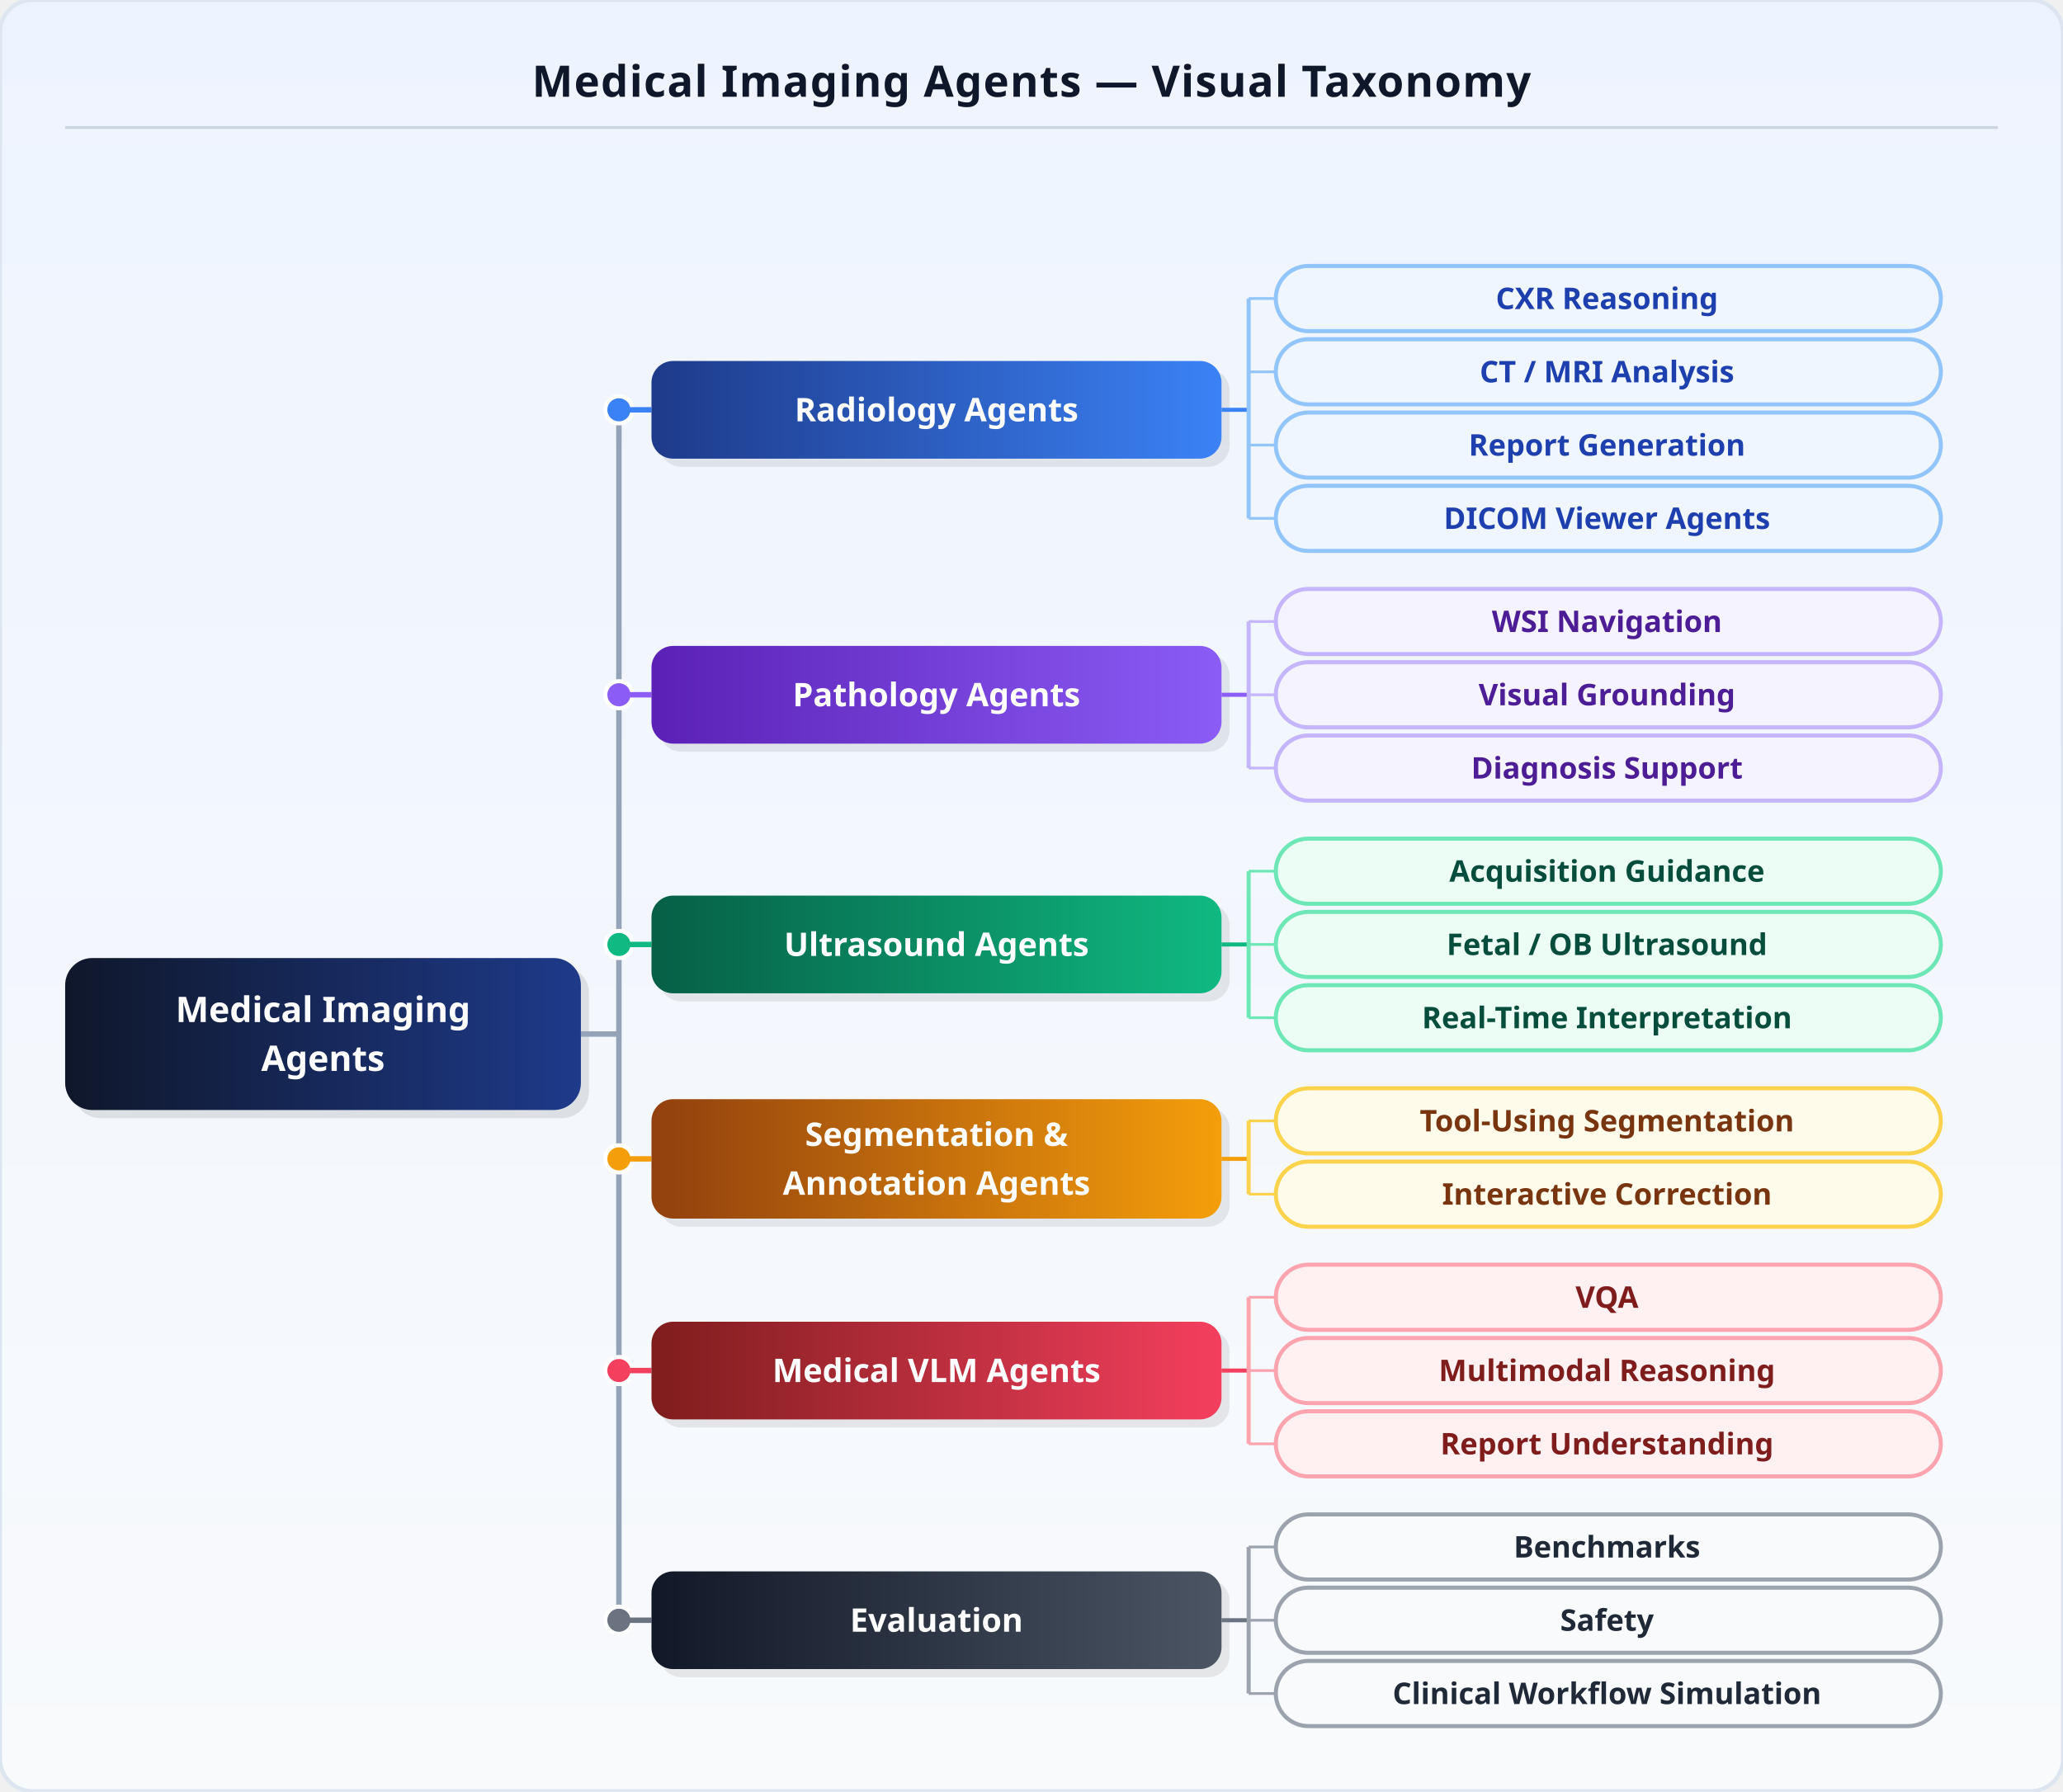
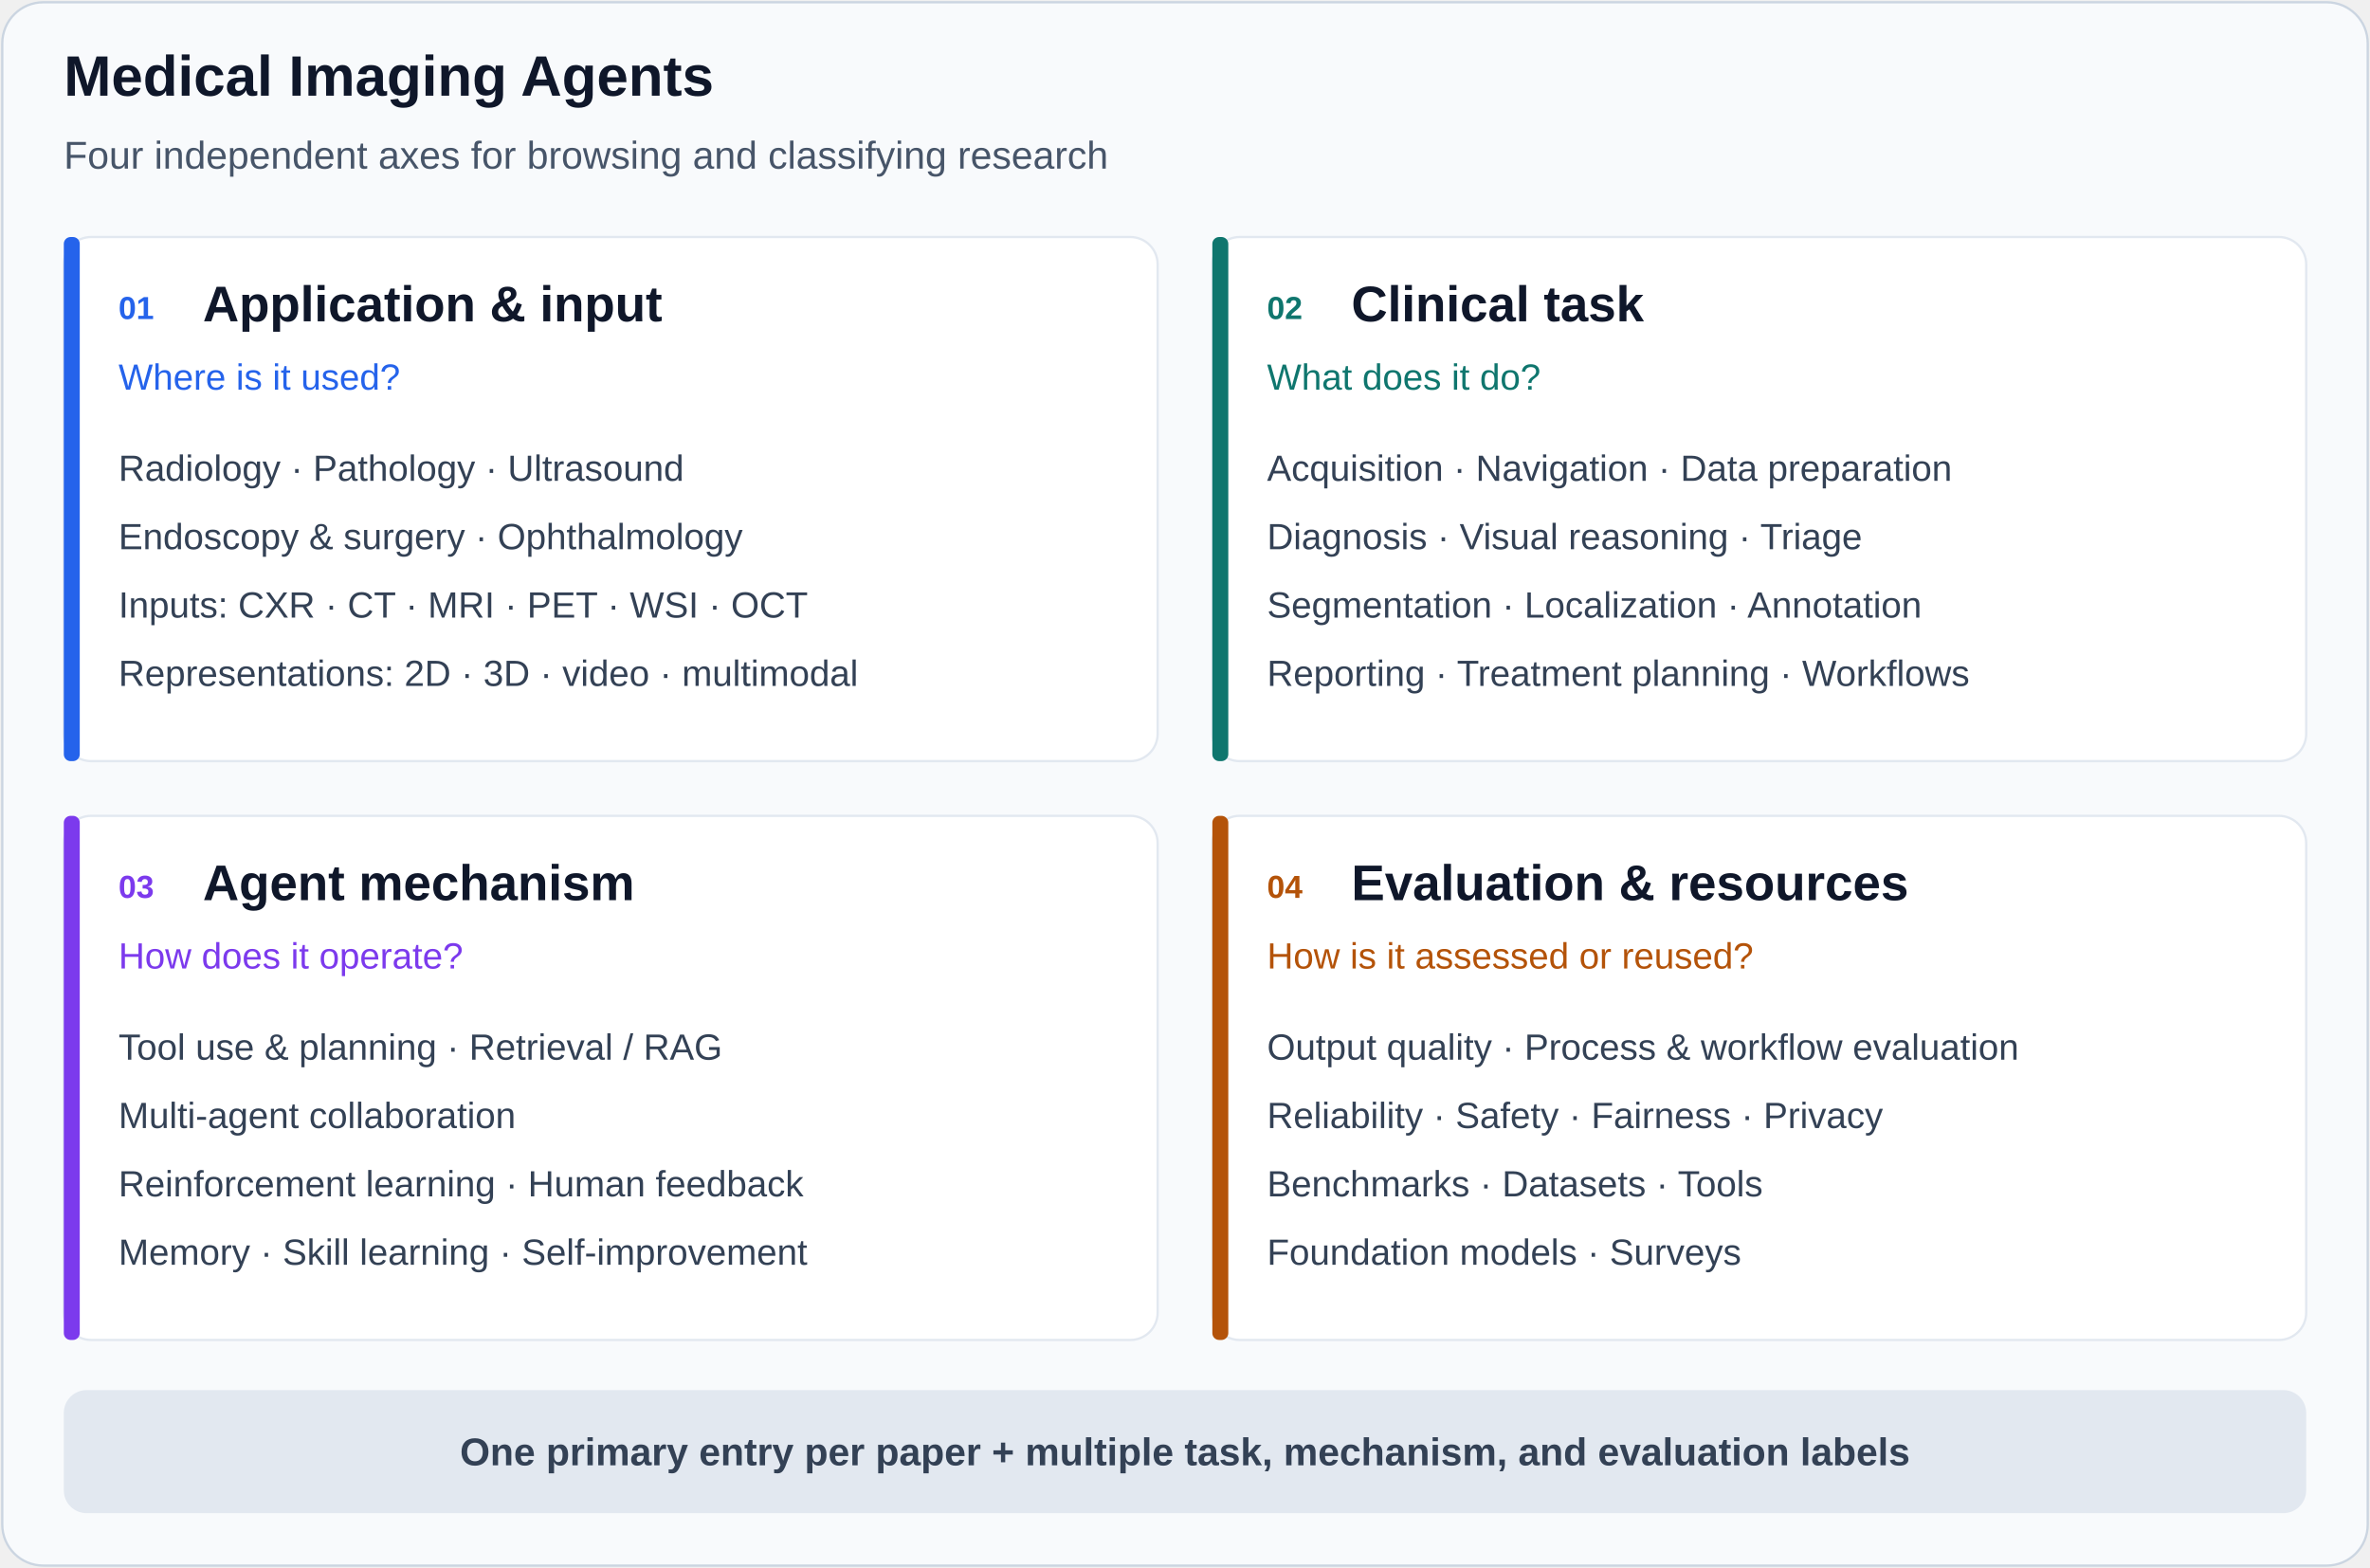
- <svg xmlns="http://www.w3.org/2000/svg" viewBox="0 0 760 660" width="760" height="660">
-   <defs>
-     <linearGradient id="bg-g" x1="0" y1="0" x2="0" y2="1">
-       <stop offset="0%" stop-color="#eef4ff" />
-       <stop offset="100%" stop-color="#f8fafc" />
-     </linearGradient>
-     <linearGradient id="root-g" x1="0" y1="0" x2="1" y2="0">
-       <stop offset="0%" stop-color="#0f172a" />
-       <stop offset="100%" stop-color="#1e3a8a" />
-     </linearGradient>
-     <linearGradient id="rad-g" x1="0" y1="0" x2="1" y2="0">
-       <stop offset="0%" stop-color="#1e3a8a" />
-       <stop offset="100%" stop-color="#3b82f6" />
-     </linearGradient>
-     <linearGradient id="path-g" x1="0" y1="0" x2="1" y2="0">
-       <stop offset="0%" stop-color="#5b21b6" />
-       <stop offset="100%" stop-color="#8b5cf6" />
-     </linearGradient>
-     <linearGradient id="us-g" x1="0" y1="0" x2="1" y2="0">
-       <stop offset="0%" stop-color="#065f46" />
-       <stop offset="100%" stop-color="#10b981" />
-     </linearGradient>
-     <linearGradient id="seg-g" x1="0" y1="0" x2="1" y2="0">
-       <stop offset="0%" stop-color="#92400e" />
-       <stop offset="100%" stop-color="#f59e0b" />
-     </linearGradient>
-     <linearGradient id="vlm-g" x1="0" y1="0" x2="1" y2="0">
-       <stop offset="0%" stop-color="#7f1d1d" />
-       <stop offset="100%" stop-color="#f43f5e" />
-     </linearGradient>
-     <linearGradient id="eval-g" x1="0" y1="0" x2="1" y2="0">
-       <stop offset="0%" stop-color="#111827" />
-       <stop offset="100%" stop-color="#4b5563" />
-     </linearGradient>
-   </defs>
-   <rect width="760" height="660" fill="url(#bg-g)" rx="12" stroke="#dde6f0" stroke-width="1.5" />
-   <text x="380" y="30" text-anchor="middle" dominant-baseline="middle" font-family="sans-serif" font-size="16" font-weight="700" fill="#0f172a" letter-spacing="0.4">Medical Imaging Agents — Visual Taxonomy</text>
-   <line x1="24" y1="47" x2="736" y2="47" stroke="#cbd5e1" stroke-width="1" />
-   <rect x="27" y="356" width="190" height="56" rx="10" fill="#000" opacity="0.10" />
-   <rect x="24" y="353" width="190" height="56" rx="10" fill="url(#root-g)" />
-   <text x="119" y="372" text-anchor="middle" dominant-baseline="middle" font-family="sans-serif" font-size="13" font-weight="700" fill="#ffffff">Medical Imaging</text>
-   <text x="119" y="390" text-anchor="middle" dominant-baseline="middle" font-family="sans-serif" font-size="13" font-weight="700" fill="#ffffff">Agents</text>
-   <line x1="214" y1="381" x2="228" y2="381" stroke="#94a3b8" stroke-width="2" />
-   <line x1="228" y1="151" x2="228" y2="597" stroke="#94a3b8" stroke-width="2" />
-   <circle cx="228" cy="151" r="5" fill="#3b82f6" stroke="#ffffff" stroke-width="1.5" />
-   <circle cx="228" cy="256" r="5" fill="#8b5cf6" stroke="#ffffff" stroke-width="1.5" />
-   <circle cx="228" cy="348" r="5" fill="#10b981" stroke="#ffffff" stroke-width="1.5" />
-   <circle cx="228" cy="427" r="5" fill="#f59e0b" stroke="#ffffff" stroke-width="1.5" />
-   <circle cx="228" cy="505" r="5" fill="#f43f5e" stroke="#ffffff" stroke-width="1.5" />
-   <circle cx="228" cy="597" r="5" fill="#6b7280" stroke="#ffffff" stroke-width="1.5" />
-   <line x1="228" y1="151" x2="240" y2="151" stroke="#3b82f6" stroke-width="2" />
-   <rect x="243" y="136" width="210" height="36" rx="8" fill="#000" opacity="0.08" />
-   <rect x="240" y="133" width="210" height="36" rx="8" fill="url(#rad-g)" />
-   <text x="345" y="151" text-anchor="middle" dominant-baseline="middle" font-family="sans-serif" font-size="12" font-weight="700" fill="#ffffff">Radiology Agents</text>
-   <line x1="450" y1="151" x2="460" y2="151" stroke="#3b82f6" stroke-width="1.5" />
-   <line x1="460" y1="110" x2="460" y2="191" stroke="#93c5fd" stroke-width="1.5" />
-   <line x1="460" y1="110" x2="470" y2="110" stroke="#93c5fd" stroke-width="1" />
-   <rect x="470" y="98" width="245" height="24" rx="12" fill="#eff6ff" stroke="#93c5fd" stroke-width="1.5" />
-   <text x="592" y="110" text-anchor="middle" dominant-baseline="middle" font-family="sans-serif" font-size="11" font-weight="600" fill="#1e40af">CXR Reasoning</text>
-   <line x1="460" y1="137" x2="470" y2="137" stroke="#93c5fd" stroke-width="1" />
-   <rect x="470" y="125" width="245" height="24" rx="12" fill="#eff6ff" stroke="#93c5fd" stroke-width="1.5" />
-   <text x="592" y="137" text-anchor="middle" dominant-baseline="middle" font-family="sans-serif" font-size="11" font-weight="600" fill="#1e40af">CT / MRI Analysis</text>
-   <line x1="460" y1="164" x2="470" y2="164" stroke="#93c5fd" stroke-width="1" />
-   <rect x="470" y="152" width="245" height="24" rx="12" fill="#eff6ff" stroke="#93c5fd" stroke-width="1.5" />
-   <text x="592" y="164" text-anchor="middle" dominant-baseline="middle" font-family="sans-serif" font-size="11" font-weight="600" fill="#1e40af">Report Generation</text>
-   <line x1="460" y1="191" x2="470" y2="191" stroke="#93c5fd" stroke-width="1" />
-   <rect x="470" y="179" width="245" height="24" rx="12" fill="#eff6ff" stroke="#93c5fd" stroke-width="1.5" />
-   <text x="592" y="191" text-anchor="middle" dominant-baseline="middle" font-family="sans-serif" font-size="11" font-weight="600" fill="#1e40af">DICOM Viewer Agents</text>
-   <line x1="228" y1="256" x2="240" y2="256" stroke="#8b5cf6" stroke-width="2" />
-   <rect x="243" y="241" width="210" height="36" rx="8" fill="#000" opacity="0.08" />
-   <rect x="240" y="238" width="210" height="36" rx="8" fill="url(#path-g)" />
-   <text x="345" y="256" text-anchor="middle" dominant-baseline="middle" font-family="sans-serif" font-size="12" font-weight="700" fill="#ffffff">Pathology Agents</text>
-   <line x1="450" y1="256" x2="460" y2="256" stroke="#8b5cf6" stroke-width="1.5" />
-   <line x1="460" y1="229" x2="460" y2="283" stroke="#c4b5fd" stroke-width="1.5" />
-   <line x1="460" y1="229" x2="470" y2="229" stroke="#c4b5fd" stroke-width="1" />
-   <rect x="470" y="217" width="245" height="24" rx="12" fill="#f5f3ff" stroke="#c4b5fd" stroke-width="1.5" />
-   <text x="592" y="229" text-anchor="middle" dominant-baseline="middle" font-family="sans-serif" font-size="11" font-weight="600" fill="#4c1d95">WSI Navigation</text>
-   <line x1="460" y1="256" x2="470" y2="256" stroke="#c4b5fd" stroke-width="1" />
-   <rect x="470" y="244" width="245" height="24" rx="12" fill="#f5f3ff" stroke="#c4b5fd" stroke-width="1.5" />
-   <text x="592" y="256" text-anchor="middle" dominant-baseline="middle" font-family="sans-serif" font-size="11" font-weight="600" fill="#4c1d95">Visual Grounding</text>
-   <line x1="460" y1="283" x2="470" y2="283" stroke="#c4b5fd" stroke-width="1" />
-   <rect x="470" y="271" width="245" height="24" rx="12" fill="#f5f3ff" stroke="#c4b5fd" stroke-width="1.5" />
-   <text x="592" y="283" text-anchor="middle" dominant-baseline="middle" font-family="sans-serif" font-size="11" font-weight="600" fill="#4c1d95">Diagnosis Support</text>
-   <line x1="228" y1="348" x2="240" y2="348" stroke="#10b981" stroke-width="2" />
-   <rect x="243" y="333" width="210" height="36" rx="8" fill="#000" opacity="0.08" />
-   <rect x="240" y="330" width="210" height="36" rx="8" fill="url(#us-g)" />
-   <text x="345" y="348" text-anchor="middle" dominant-baseline="middle" font-family="sans-serif" font-size="12" font-weight="700" fill="#ffffff">Ultrasound Agents</text>
-   <line x1="450" y1="348" x2="460" y2="348" stroke="#10b981" stroke-width="1.5" />
-   <line x1="460" y1="321" x2="460" y2="375" stroke="#6ee7b7" stroke-width="1.5" />
-   <line x1="460" y1="321" x2="470" y2="321" stroke="#6ee7b7" stroke-width="1" />
-   <rect x="470" y="309" width="245" height="24" rx="12" fill="#ecfdf5" stroke="#6ee7b7" stroke-width="1.5" />
-   <text x="592" y="321" text-anchor="middle" dominant-baseline="middle" font-family="sans-serif" font-size="11" font-weight="600" fill="#064e3b">Acquisition Guidance</text>
-   <line x1="460" y1="348" x2="470" y2="348" stroke="#6ee7b7" stroke-width="1" />
-   <rect x="470" y="336" width="245" height="24" rx="12" fill="#ecfdf5" stroke="#6ee7b7" stroke-width="1.5" />
-   <text x="592" y="348" text-anchor="middle" dominant-baseline="middle" font-family="sans-serif" font-size="11" font-weight="600" fill="#064e3b">Fetal / OB Ultrasound</text>
-   <line x1="460" y1="375" x2="470" y2="375" stroke="#6ee7b7" stroke-width="1" />
-   <rect x="470" y="363" width="245" height="24" rx="12" fill="#ecfdf5" stroke="#6ee7b7" stroke-width="1.5" />
-   <text x="592" y="375" text-anchor="middle" dominant-baseline="middle" font-family="sans-serif" font-size="11" font-weight="600" fill="#064e3b">Real-Time Interpretation</text>
-   <line x1="228" y1="427" x2="240" y2="427" stroke="#f59e0b" stroke-width="2" />
-   <rect x="243" y="408" width="210" height="44" rx="8" fill="#000" opacity="0.08" />
-   <rect x="240" y="405" width="210" height="44" rx="8" fill="url(#seg-g)" />
-   <text x="345" y="418" text-anchor="middle" dominant-baseline="middle" font-family="sans-serif" font-size="12" font-weight="700" fill="#ffffff">Segmentation &amp;</text>
-   <text x="345" y="436" text-anchor="middle" dominant-baseline="middle" font-family="sans-serif" font-size="12" font-weight="700" fill="#ffffff">Annotation Agents</text>
-   <line x1="450" y1="427" x2="460" y2="427" stroke="#f59e0b" stroke-width="1.5" />
-   <line x1="460" y1="413" x2="460" y2="440" stroke="#fcd34d" stroke-width="1.5" />
-   <line x1="460" y1="413" x2="470" y2="413" stroke="#fcd34d" stroke-width="1" />
-   <rect x="470" y="401" width="245" height="24" rx="12" fill="#fffbeb" stroke="#fcd34d" stroke-width="1.5" />
-   <text x="592" y="413" text-anchor="middle" dominant-baseline="middle" font-family="sans-serif" font-size="11" font-weight="600" fill="#78350f">Tool-Using Segmentation</text>
-   <line x1="460" y1="440" x2="470" y2="440" stroke="#fcd34d" stroke-width="1" />
-   <rect x="470" y="428" width="245" height="24" rx="12" fill="#fffbeb" stroke="#fcd34d" stroke-width="1.5" />
-   <text x="592" y="440" text-anchor="middle" dominant-baseline="middle" font-family="sans-serif" font-size="11" font-weight="600" fill="#78350f">Interactive Correction</text>
-   <line x1="228" y1="505" x2="240" y2="505" stroke="#f43f5e" stroke-width="2" />
-   <rect x="243" y="490" width="210" height="36" rx="8" fill="#000" opacity="0.08" />
-   <rect x="240" y="487" width="210" height="36" rx="8" fill="url(#vlm-g)" />
-   <text x="345" y="505" text-anchor="middle" dominant-baseline="middle" font-family="sans-serif" font-size="12" font-weight="700" fill="#ffffff">Medical VLM Agents</text>
-   <line x1="450" y1="505" x2="460" y2="505" stroke="#f43f5e" stroke-width="1.5" />
-   <line x1="460" y1="478" x2="460" y2="532" stroke="#fda4af" stroke-width="1.5" />
-   <line x1="460" y1="478" x2="470" y2="478" stroke="#fda4af" stroke-width="1" />
-   <rect x="470" y="466" width="245" height="24" rx="12" fill="#fff1f2" stroke="#fda4af" stroke-width="1.5" />
-   <text x="592" y="478" text-anchor="middle" dominant-baseline="middle" font-family="sans-serif" font-size="11" font-weight="600" fill="#7f1d1d">VQA</text>
-   <line x1="460" y1="505" x2="470" y2="505" stroke="#fda4af" stroke-width="1" />
-   <rect x="470" y="493" width="245" height="24" rx="12" fill="#fff1f2" stroke="#fda4af" stroke-width="1.5" />
-   <text x="592" y="505" text-anchor="middle" dominant-baseline="middle" font-family="sans-serif" font-size="11" font-weight="600" fill="#7f1d1d">Multimodal Reasoning</text>
-   <line x1="460" y1="532" x2="470" y2="532" stroke="#fda4af" stroke-width="1" />
-   <rect x="470" y="520" width="245" height="24" rx="12" fill="#fff1f2" stroke="#fda4af" stroke-width="1.5" />
-   <text x="592" y="532" text-anchor="middle" dominant-baseline="middle" font-family="sans-serif" font-size="11" font-weight="600" fill="#7f1d1d">Report Understanding</text>
-   <line x1="228" y1="597" x2="240" y2="597" stroke="#6b7280" stroke-width="2" />
-   <rect x="243" y="582" width="210" height="36" rx="8" fill="#000" opacity="0.08" />
-   <rect x="240" y="579" width="210" height="36" rx="8" fill="url(#eval-g)" />
-   <text x="345" y="597" text-anchor="middle" dominant-baseline="middle" font-family="sans-serif" font-size="12" font-weight="700" fill="#ffffff">Evaluation</text>
-   <line x1="450" y1="597" x2="460" y2="597" stroke="#6b7280" stroke-width="1.5" />
-   <line x1="460" y1="570" x2="460" y2="624" stroke="#9ca3af" stroke-width="1.5" />
-   <line x1="460" y1="570" x2="470" y2="570" stroke="#9ca3af" stroke-width="1" />
-   <rect x="470" y="558" width="245" height="24" rx="12" fill="#f8fafc" stroke="#9ca3af" stroke-width="1.5" />
-   <text x="592" y="570" text-anchor="middle" dominant-baseline="middle" font-family="sans-serif" font-size="11" font-weight="600" fill="#1f2937">Benchmarks</text>
-   <line x1="460" y1="597" x2="470" y2="597" stroke="#9ca3af" stroke-width="1" />
-   <rect x="470" y="585" width="245" height="24" rx="12" fill="#f8fafc" stroke="#9ca3af" stroke-width="1.5" />
-   <text x="592" y="597" text-anchor="middle" dominant-baseline="middle" font-family="sans-serif" font-size="11" font-weight="600" fill="#1f2937">Safety</text>
-   <line x1="460" y1="624" x2="470" y2="624" stroke="#9ca3af" stroke-width="1" />
-   <rect x="470" y="612" width="245" height="24" rx="12" fill="#f8fafc" stroke="#9ca3af" stroke-width="1.5" />
-   <text x="592" y="624" text-anchor="middle" dominant-baseline="middle" font-family="sans-serif" font-size="11" font-weight="600" fill="#1f2937">Clinical Workflow Simulation</text>
+ <svg xmlns="http://www.w3.org/2000/svg" viewBox="0 0 1040 688" width="1040" height="688" role="img" aria-labelledby="title description">
+   <rect x="1" y="1" width="1038" height="686" rx="18" fill="#f8fafc" stroke="#cbd5e1" />
+   <g font-family="Arial, Helvetica, sans-serif">
+     <text x="28" y="42" font-size="25" font-weight="700" fill="#0f172a">Medical Imaging Agents</text>
+     <text x="28" y="74" font-size="17" fill="#475569">Four independent axes for browsing and classifying research</text>
+     <rect x="28" y="104" width="480" height="230" rx="12" fill="white" stroke="#e2e8f0" />
+     <rect x="28" y="104" width="7" height="230" rx="3" fill="#2563eb" />
+     <text x="52" y="140" font-size="14" font-weight="700" fill="#2563eb">01</text>
+     <text x="89" y="141" font-size="22" font-weight="700" fill="#0f172a">Application &amp; input</text>
+     <text x="52" y="171" font-size="16" fill="#2563eb">Where is it used?</text>
+     <text x="52" y="211" font-size="16" fill="#334155">Radiology · Pathology · Ultrasound</text>
+     <text x="52" y="241" font-size="16" fill="#334155">Endoscopy &amp; surgery · Ophthalmology</text>
+     <text x="52" y="271" font-size="16" fill="#334155">Inputs: CXR · CT · MRI · PET · WSI · OCT</text>
+     <text x="52" y="301" font-size="16" fill="#334155">Representations: 2D · 3D · video · multimodal</text>
+     <rect x="532" y="104" width="480" height="230" rx="12" fill="white" stroke="#e2e8f0" />
+     <rect x="532" y="104" width="7" height="230" rx="3" fill="#0f766e" />
+     <text x="556" y="140" font-size="14" font-weight="700" fill="#0f766e">02</text>
+     <text x="593" y="141" font-size="22" font-weight="700" fill="#0f172a">Clinical task</text>
+     <text x="556" y="171" font-size="16" fill="#0f766e">What does it do?</text>
+     <text x="556" y="211" font-size="16" fill="#334155">Acquisition · Navigation · Data preparation</text>
+     <text x="556" y="241" font-size="16" fill="#334155">Diagnosis · Visual reasoning · Triage</text>
+     <text x="556" y="271" font-size="16" fill="#334155">Segmentation · Localization · Annotation</text>
+     <text x="556" y="301" font-size="16" fill="#334155">Reporting · Treatment planning · Workflows</text>
+     <rect x="28" y="358" width="480" height="230" rx="12" fill="white" stroke="#e2e8f0" />
+     <rect x="28" y="358" width="7" height="230" rx="3" fill="#7c3aed" />
+     <text x="52" y="394" font-size="14" font-weight="700" fill="#7c3aed">03</text>
+     <text x="89" y="395" font-size="22" font-weight="700" fill="#0f172a">Agent mechanism</text>
+     <text x="52" y="425" font-size="16" fill="#7c3aed">How does it operate?</text>
+     <text x="52" y="465" font-size="16" fill="#334155">Tool use &amp; planning · Retrieval / RAG</text>
+     <text x="52" y="495" font-size="16" fill="#334155">Multi-agent collaboration</text>
+     <text x="52" y="525" font-size="16" fill="#334155">Reinforcement learning · Human feedback</text>
+     <text x="52" y="555" font-size="16" fill="#334155">Memory · Skill learning · Self-improvement</text>
+     <rect x="532" y="358" width="480" height="230" rx="12" fill="white" stroke="#e2e8f0" />
+     <rect x="532" y="358" width="7" height="230" rx="3" fill="#b45309" />
+     <text x="556" y="394" font-size="14" font-weight="700" fill="#b45309">04</text>
+     <text x="593" y="395" font-size="22" font-weight="700" fill="#0f172a">Evaluation &amp; resources</text>
+     <text x="556" y="425" font-size="16" fill="#b45309">How is it assessed or reused?</text>
+     <text x="556" y="465" font-size="16" fill="#334155">Output quality · Process &amp; workflow evaluation</text>
+     <text x="556" y="495" font-size="16" fill="#334155">Reliability · Safety · Fairness · Privacy</text>
+     <text x="556" y="525" font-size="16" fill="#334155">Benchmarks · Datasets · Tools</text>
+     <text x="556" y="555" font-size="16" fill="#334155">Foundation models · Surveys</text>
+     <rect x="28" y="610" width="984" height="54" rx="10" fill="#e2e8f0" />
+     <text x="520" y="643" text-anchor="middle" font-size="17" font-weight="600" fill="#334155">One primary entry per paper + multiple task, mechanism, and evaluation labels</text>
+   </g>
</svg>
